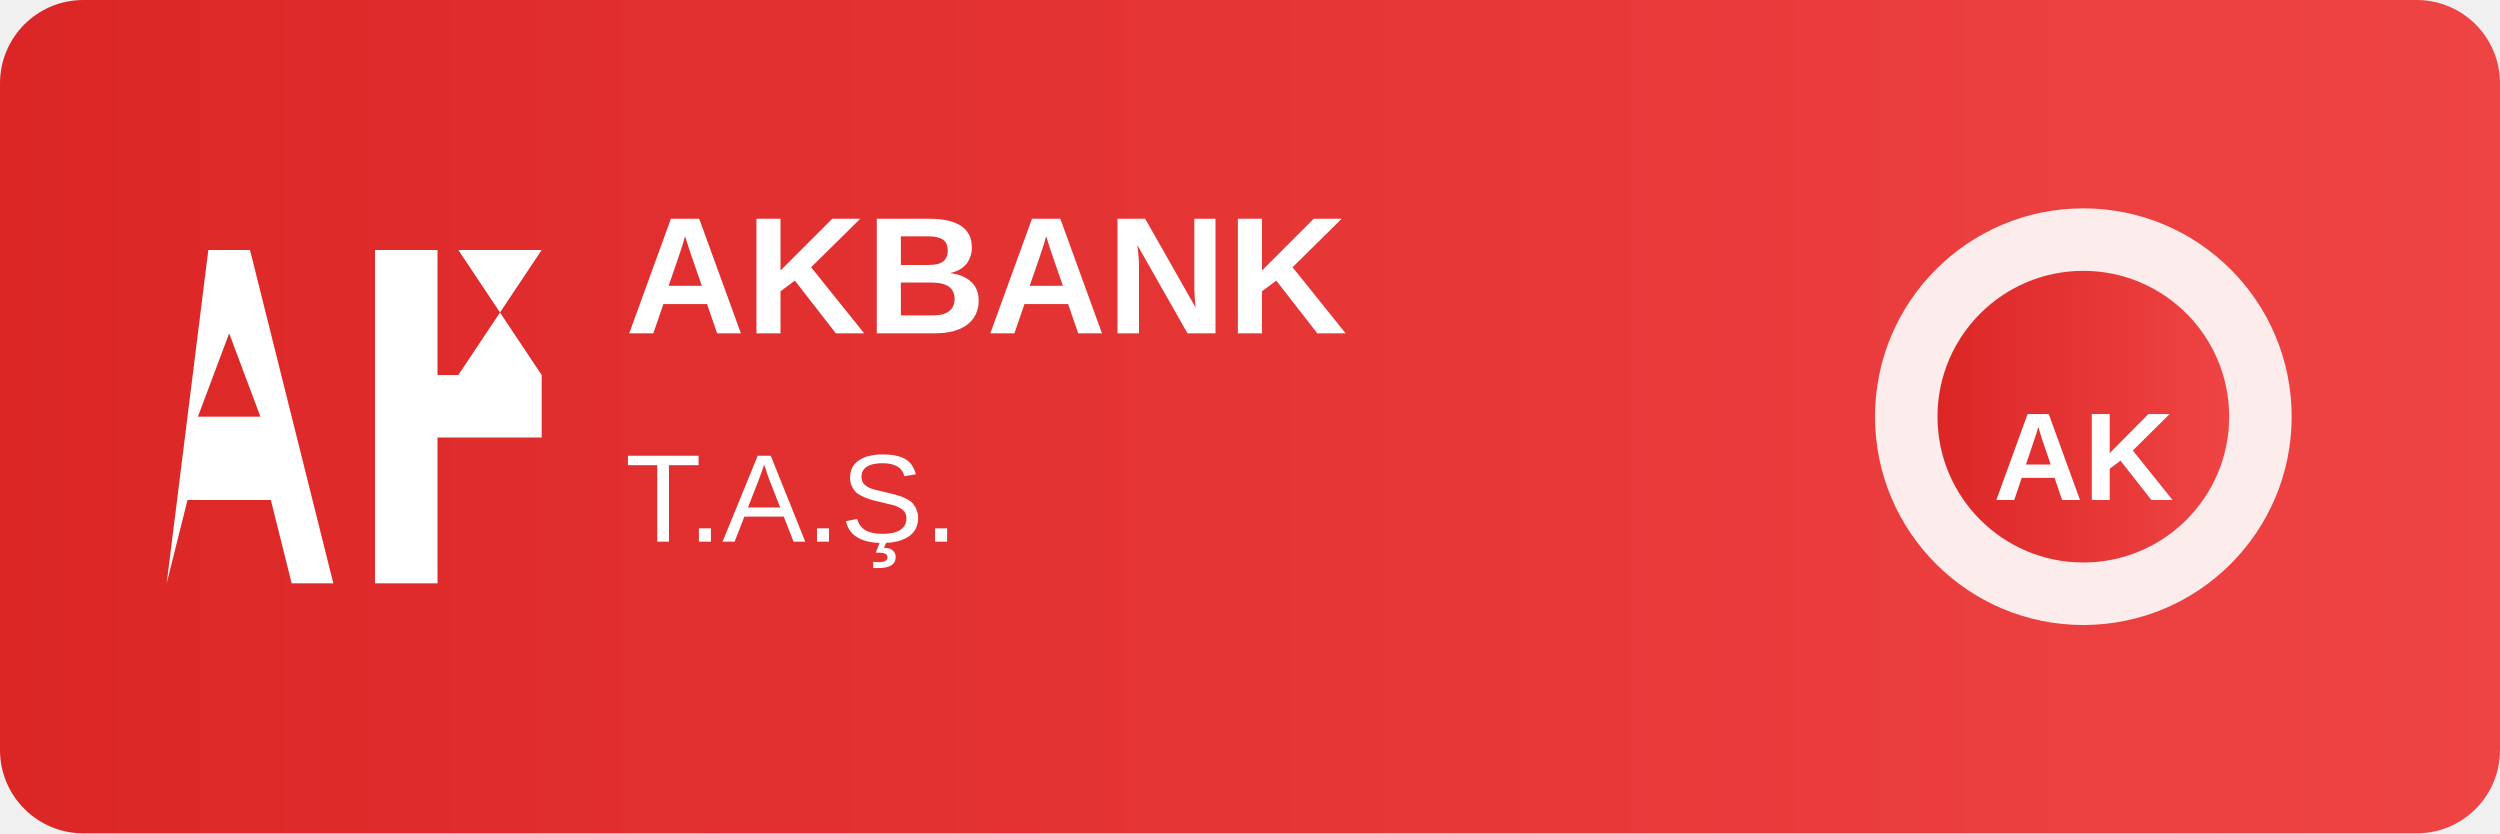
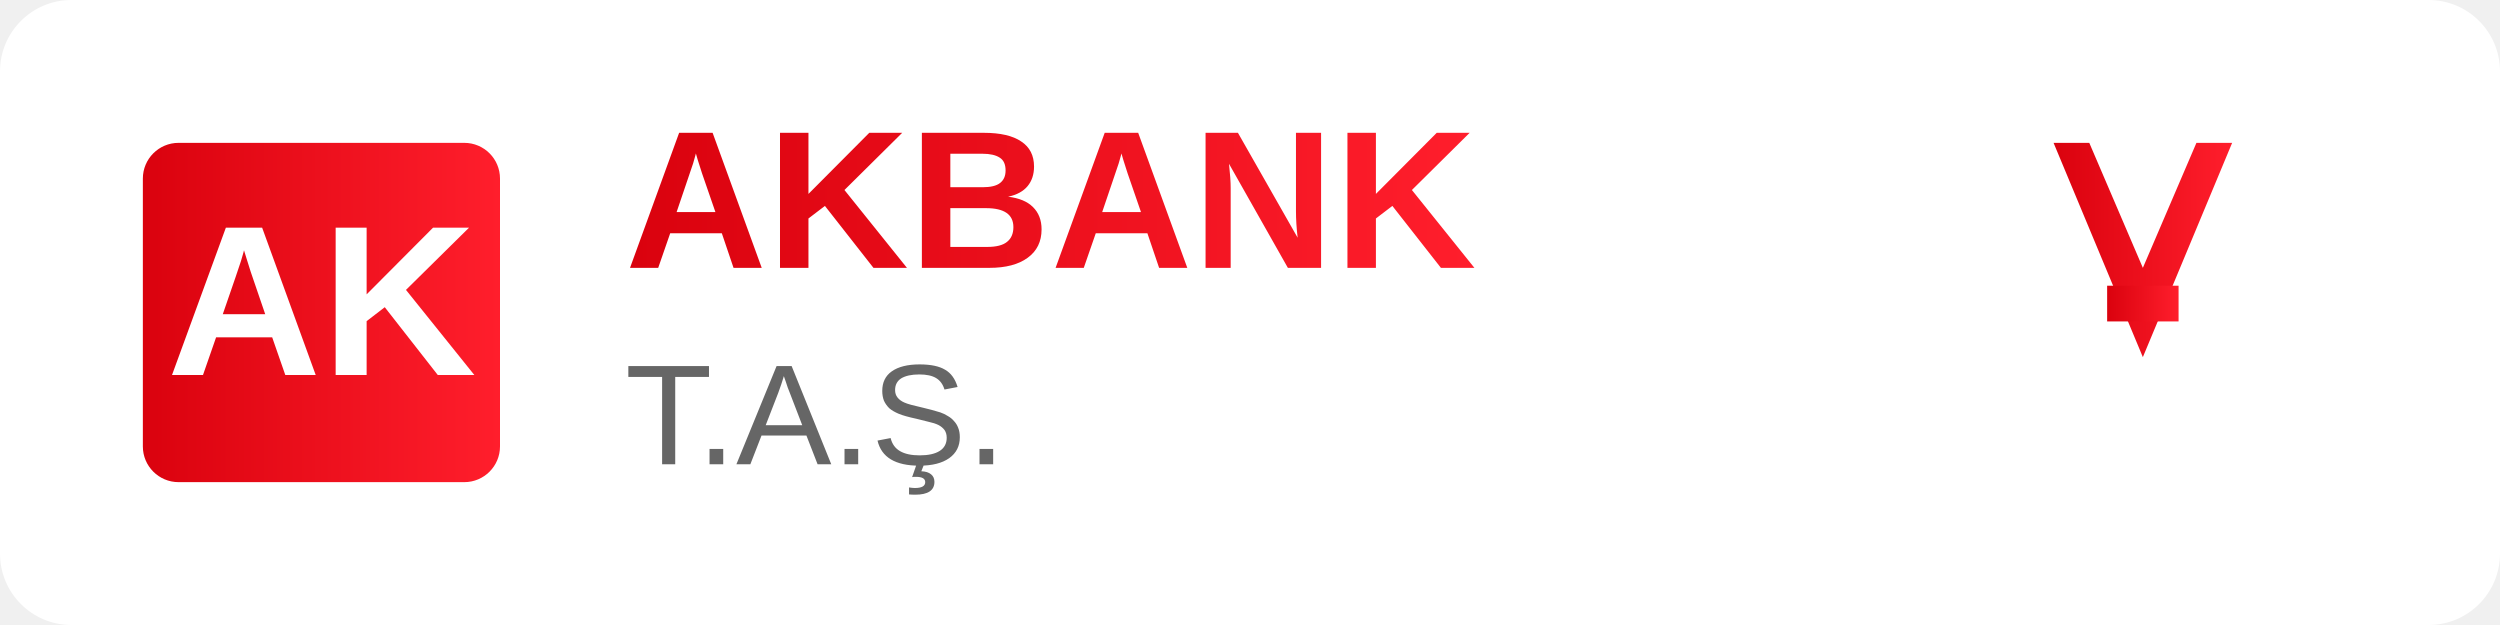
- <svg xmlns="http://www.w3.org/2000/svg" width="120" height="40" viewBox="0 0 120 40">
+ <svg xmlns="http://www.w3.org/2000/svg" width="140" height="35" viewBox="0 0 140 35">
  <defs>
-     <linearGradient id="akGrad" x1="0%" y1="0%" x2="100%" y2="0%">
-       <stop offset="0%" style="stop-color:#dc2626;stop-opacity:1" />
-       <stop offset="100%" style="stop-color:#ef4444;stop-opacity:1" />
+     <linearGradient id="akbankRed" x1="0%" y1="0%" x2="100%" y2="0%">
+       <stop offset="0%" style="stop-color:#DA020E;stop-opacity:1" />
+       <stop offset="100%" style="stop-color:#FF1E2C;stop-opacity:1" />
    </linearGradient>
  </defs>
-   <rect width="120" height="40" fill="url(#akGrad)" rx="4" />
-   <path d="M8 28 L10 12 L12 12 L16 28 L14 28 L13 24 L9 24 L8 28 Z M9.5 20 L12.5 20 L11 16 Z" fill="white" />
-   <rect x="18" y="12" width="3" height="16" fill="white" />
-   <rect x="18" y="18" width="8" height="3" fill="white" />
-   <path d="M22 12 L26 12 L22 18 L26 18" fill="white" />
-   <text x="30" y="16" fill="white" font-family="Arial, sans-serif" font-size="8" font-weight="bold">AKBANK</text>
-   <text x="30" y="26" fill="white" font-family="Arial, sans-serif" font-size="6">T.A.Ş.</text>
-   <circle cx="100" cy="20" r="10" fill="white" opacity="0.9" />
-   <circle cx="100" cy="20" r="7" fill="url(#akGrad)" />
-   <text x="100" y="24" text-anchor="middle" fill="white" font-family="Arial, sans-serif" font-size="6" font-weight="bold">AK</text>
+   <rect width="140" height="35" fill="white" rx="4" />
+   <rect x="8" y="8" width="20" height="19" fill="url(#akbankRed)" rx="2" />
+   <text x="18" y="21" text-anchor="middle" fill="white" font-family="Arial, sans-serif" font-size="12" font-weight="bold">AK</text>
+   <text x="35" y="15" fill="url(#akbankRed)" font-family="Arial, sans-serif" font-size="11" font-weight="bold">AKBANK</text>
+   <text x="35" y="26" fill="#666" font-family="Arial, sans-serif" font-size="8">T.A.Ş.</text>
+   <path d="M115 8 L120 20 L125 8 L123 8 L120 15 L117 8 Z" fill="url(#akbankRed)" />
+   <rect x="118" y="16" width="4" height="2" fill="url(#akbankRed)" />
</svg>
